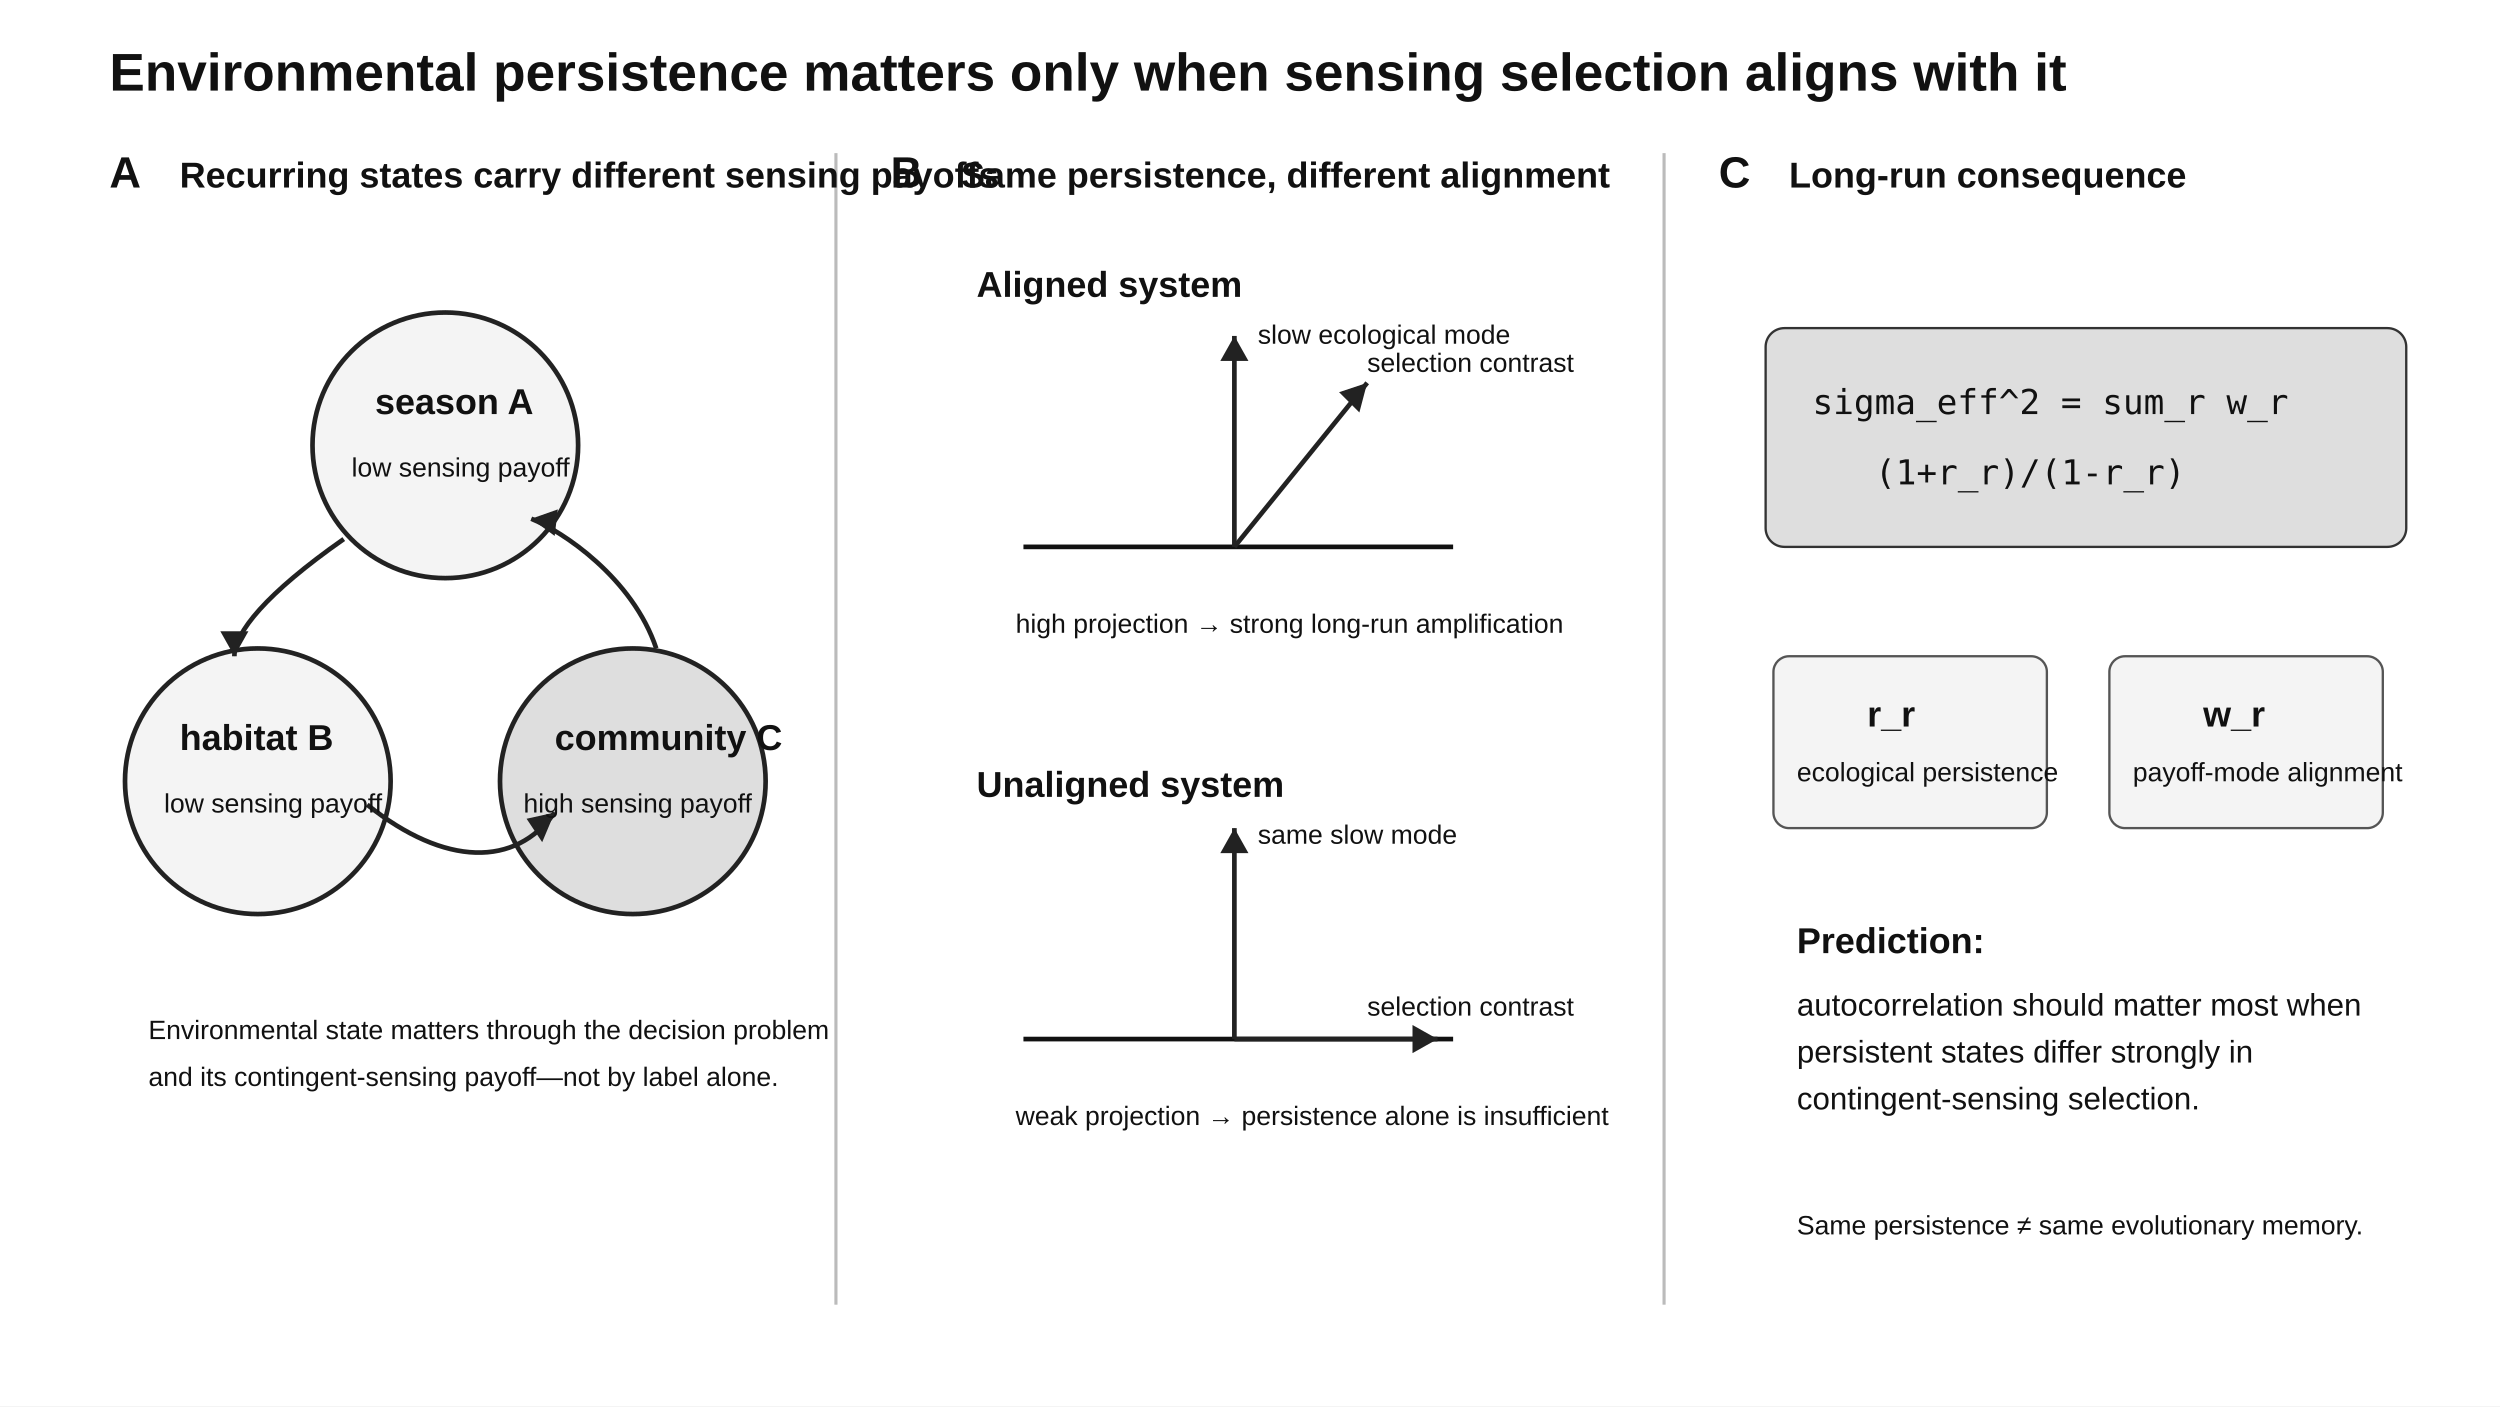
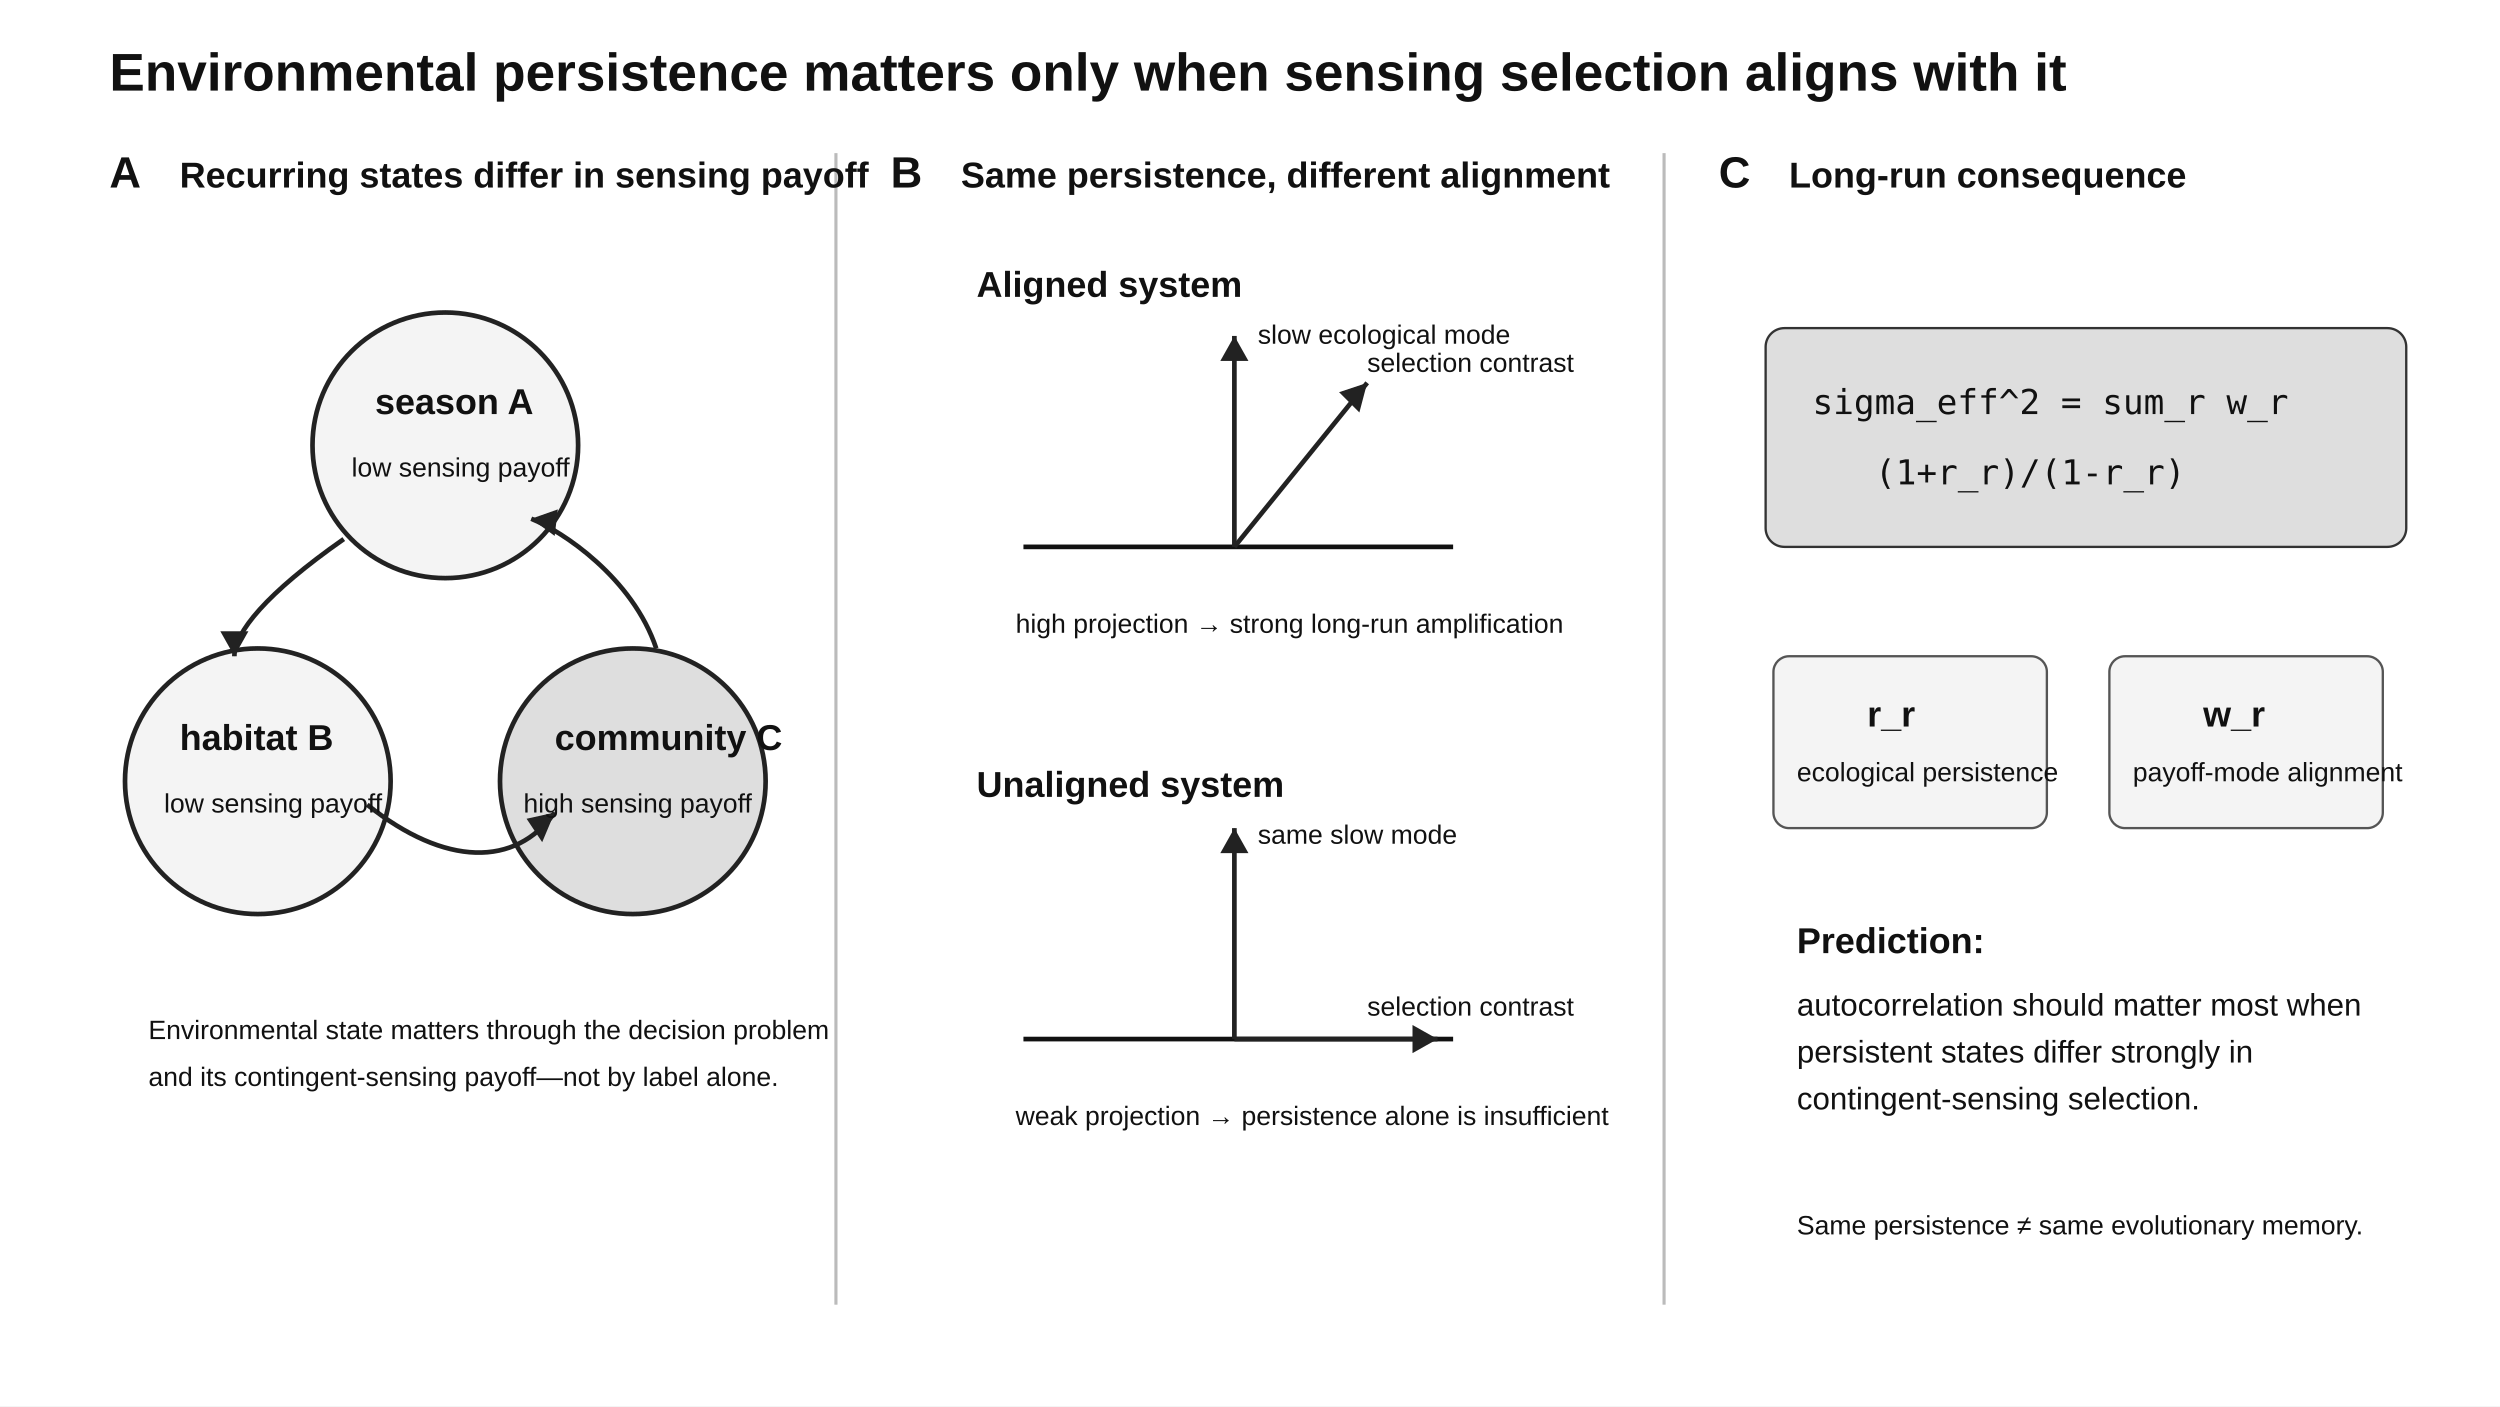
<svg xmlns="http://www.w3.org/2000/svg" width="1600" height="900" viewBox="0 0 1600 900">
  <rect width="1600" height="900" fill="white" />
  <style>
text{font-family:Arial,Helvetica,sans-serif;fill:#111}.title{font-size:34px;font-weight:700}.panel{font-size:28px;font-weight:700}.head{font-size:23px;font-weight:700}.body{font-size:20px}.small{font-size:17px}.tiny{font-size:15px}.math{font-size:22px;font-family:'DejaVu Sans Mono',monospace}.box{fill:#fff;stroke:#222;stroke-width:2}.soft{fill:#f4f4f4;stroke:#555;stroke-width:1.5}.dark{fill:#dedede;stroke:#333;stroke-width:1.5}.line{stroke:#222;stroke-width:3;fill:none}.thin{stroke:#555;stroke-width:2;fill:none}.dash{stroke:#555;stroke-width:2;stroke-dasharray:8 7;fill:none}.axis{stroke:#111;stroke-width:3}
</style>
  <text x="70" y="58" class="title">Environmental persistence matters only when sensing selection aligns with it</text>
  <line x1="535" y1="98" x2="535" y2="835" stroke="#bbb" stroke-width="2" />
  <line x1="1065" y1="98" x2="1065" y2="835" stroke="#bbb" stroke-width="2" />
  <text x="70" y="120" class="panel">A</text>
-   <text x="115" y="120" class="head">Recurring states carry different sensing payoffs</text>
+   <text x="115" y="120" class="head">Recurring states differ in sensing payoff</text>
  <circle cx="285" cy="285" r="85" fill="#f4f4f4" stroke="#222" stroke-width="3" />
  <circle cx="165" cy="500" r="85" fill="#f4f4f4" stroke="#222" stroke-width="3" />
  <circle cx="405" cy="500" r="85" fill="#dedede" stroke="#222" stroke-width="3" />
  <path d="M220 345 C170 380 150 405 150 420" class="line" />
  <polygon points="150,420 141,404 159,404" fill="#222" />
  <path d="M235 515 C285 555 330 555 355 520" class="line" />
  <polygon points="355,520 337,524 347,539" fill="#222" />
  <path d="M420 415 C405 370 360 340 340 332" class="line" />
  <polygon points="340,332 355,343 357,326" fill="#222" />
  <text x="240" y="265" class="head">season A</text>
  <text x="225" y="305" class="small">low sensing payoff</text>
  <text x="115" y="480" class="head">habitat B</text>
  <text x="105" y="520" class="small">low sensing payoff</text>
  <text x="355" y="480" class="head">community C</text>
  <text x="335" y="520" class="small">high sensing payoff</text>
  <text x="95" y="665" class="small">Environmental state matters through the decision problem</text>
  <text x="95" y="695" class="small">and its contingent-sensing payoff—not by label alone.</text>
  <text x="570" y="120" class="panel">B</text>
  <text x="615" y="120" class="head">Same persistence, different alignment</text>
  <text x="625" y="190" class="head">Aligned system</text>
  <line x1="655" y1="350" x2="930" y2="350" class="axis" />
  <line x1="790" y1="350" x2="790" y2="215" class="line" />
  <polygon points="790,215 781,231 799,231" fill="#222" />
  <line x1="790" y1="350" x2="875" y2="245" class="line" />
  <polygon points="875,245 857,251 870,264" fill="#222" />
  <text x="805" y="220" class="small">slow ecological mode</text>
  <text x="875" y="238" class="small">selection contrast</text>
  <text x="650" y="405" class="small">high projection → strong long-run amplification</text>
  <text x="625" y="510" class="head">Unaligned system</text>
  <line x1="655" y1="665" x2="930" y2="665" class="axis" />
  <line x1="790" y1="665" x2="790" y2="530" class="line" />
  <polygon points="790,530 781,546 799,546" fill="#222" />
  <line x1="790" y1="665" x2="920" y2="665" class="line" />
  <polygon points="920,665 904,656 904,674" fill="#222" />
  <text x="805" y="540" class="small">same slow mode</text>
  <text x="875" y="650" class="small">selection contrast</text>
  <text x="650" y="720" class="small">weak projection → persistence alone is insufficient</text>
  <text x="1100" y="120" class="panel">C</text>
  <text x="1145" y="120" class="head">Long-run consequence</text>
  <rect x="1130" y="210" width="410" height="140" rx="12" class="dark" />
  <text x="1160" y="265" class="math">sigma_eff^2 = sum_r w_r</text>
  <text x="1200" y="310" class="math">(1+r_r)/(1-r_r)</text>
  <rect x="1135" y="420" width="175" height="110" rx="10" class="soft" />
  <rect x="1350" y="420" width="175" height="110" rx="10" class="soft" />
  <text x="1195" y="465" class="head">r_r</text>
  <text x="1150" y="500" class="small">ecological persistence</text>
  <text x="1410" y="465" class="head">w_r</text>
  <text x="1365" y="500" class="small">payoff-mode alignment</text>
  <text x="1150" y="610" class="head">Prediction:</text>
  <text x="1150" y="650" class="body">autocorrelation should matter most when</text>
  <text x="1150" y="680" class="body">persistent states differ strongly in</text>
  <text x="1150" y="710" class="body">contingent-sensing selection.</text>
  <text x="1150" y="790" class="small">Same persistence ≠ same evolutionary memory.</text>
</svg>
